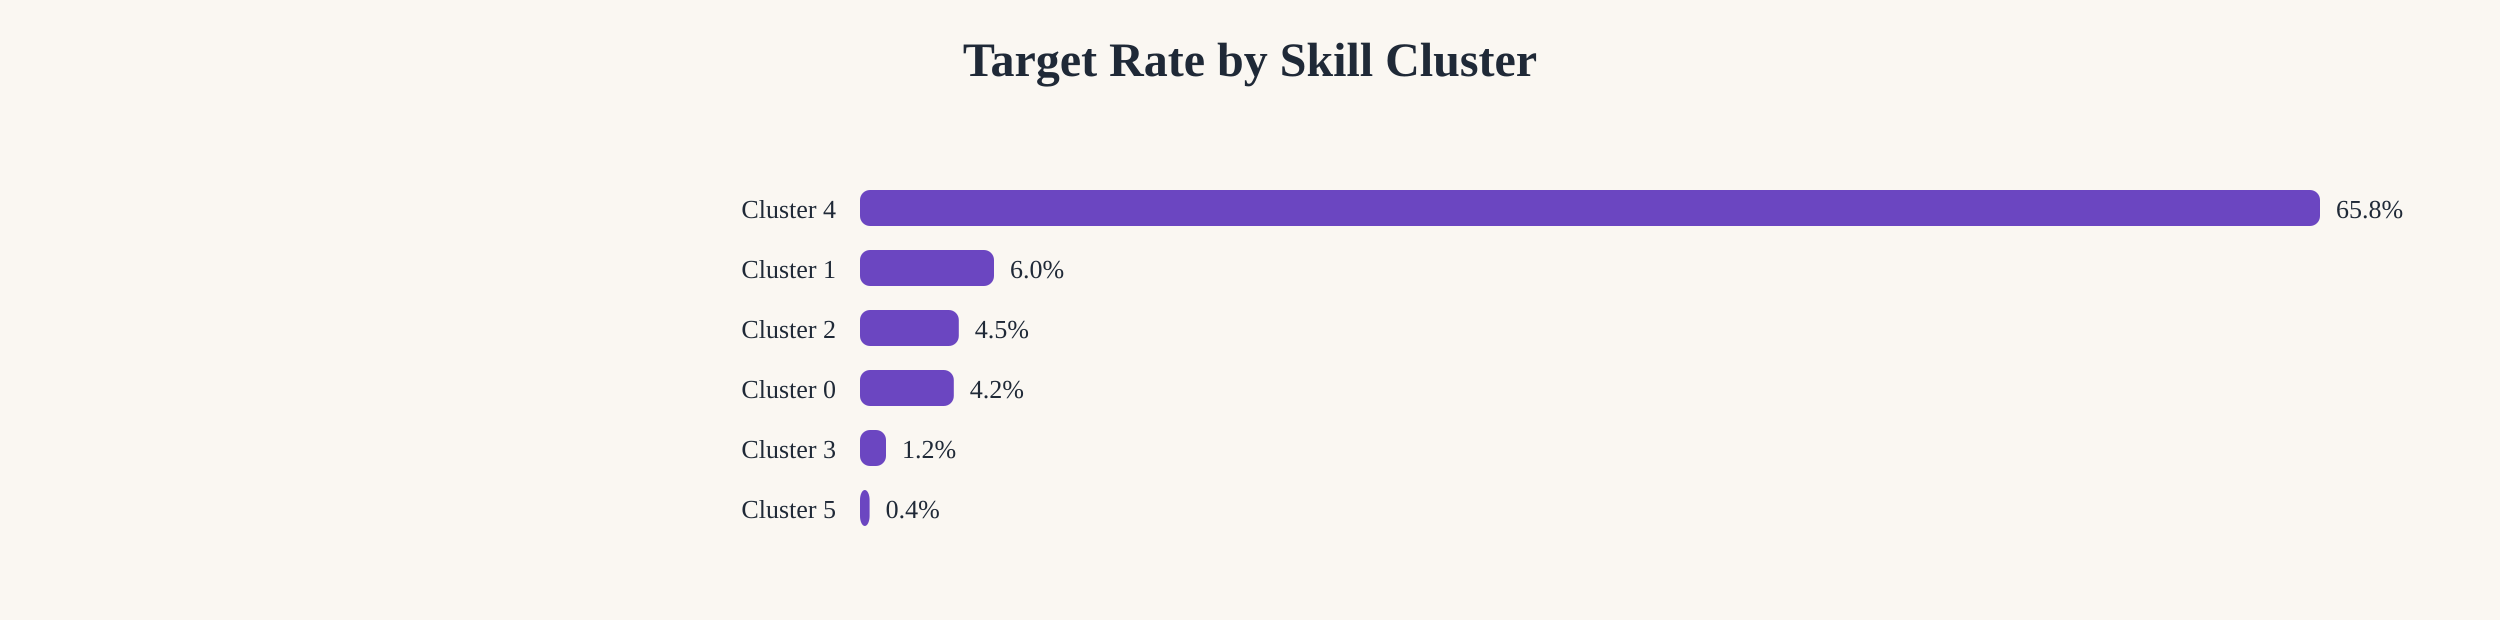
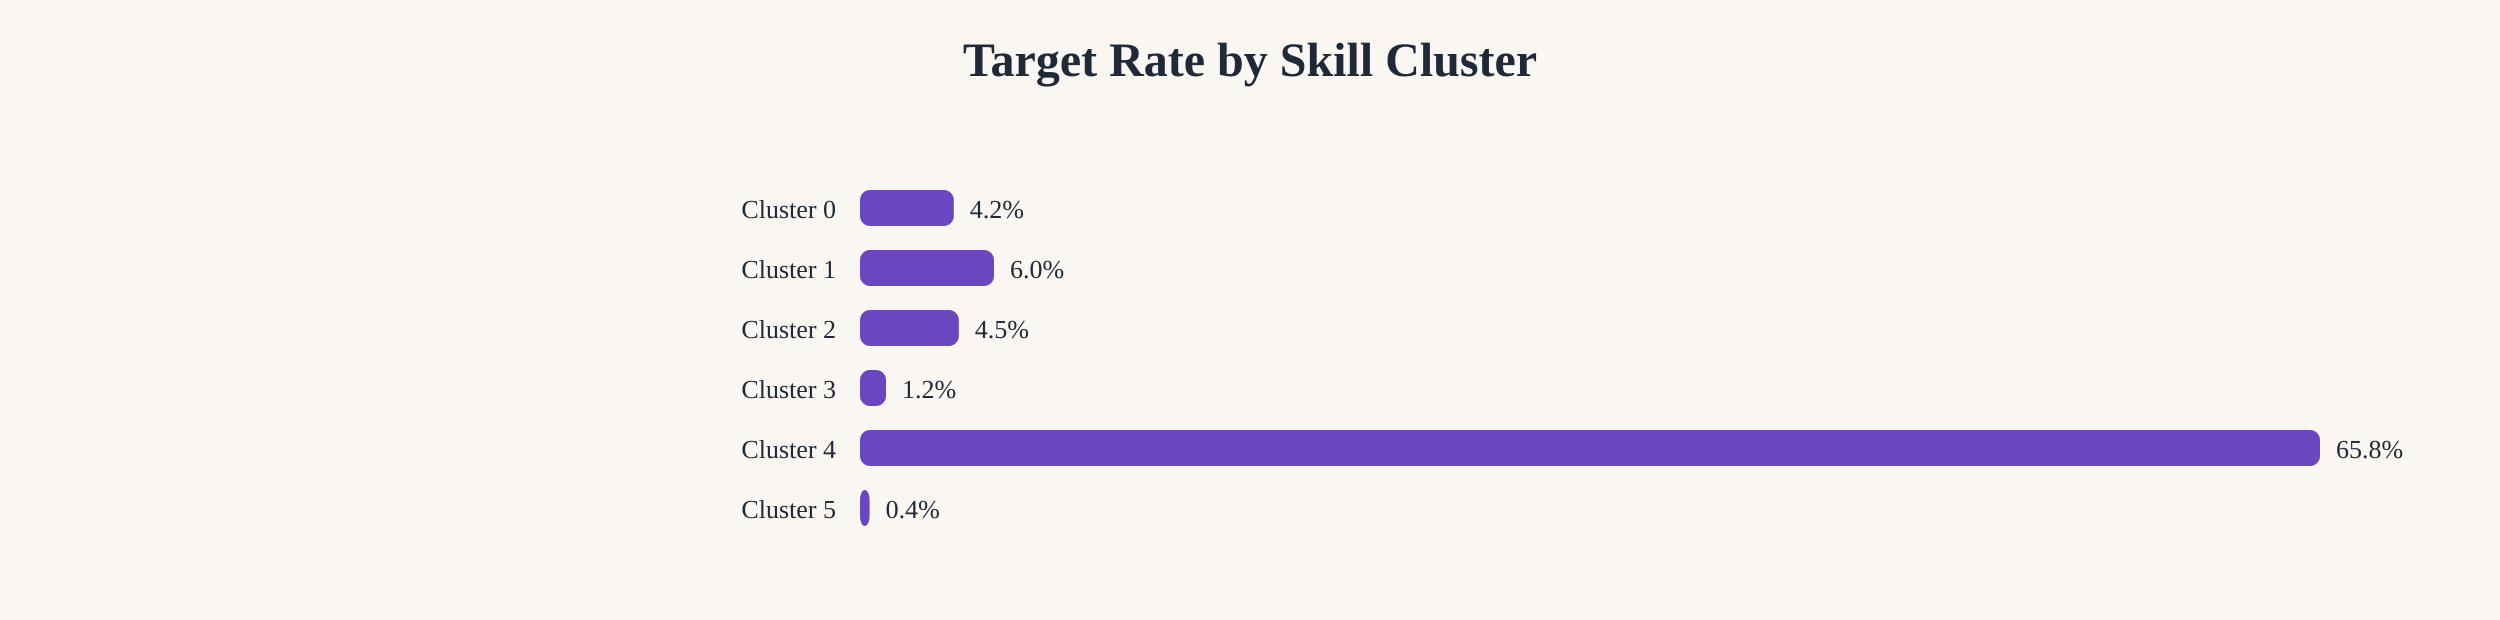
<svg xmlns="http://www.w3.org/2000/svg" width="1250" height="310" viewBox="0 0 1250 310">
  <rect width="1250" height="310" fill="#faf7f2" />
  <text x="625.0" y="38" text-anchor="middle" font-size="24" font-weight="700" fill="#1f2937">Target Rate by Skill Cluster</text>
-   <text x="418" y="109" text-anchor="end" font-size="13" fill="#1f2937">Cluster 4</text>
-   <rect x="430" y="95" width="730.0" height="18" rx="5" fill="#6b46c1" />
-   <text x="1168.0" y="109" font-size="13" fill="#1f2937">65.8%</text>
+   <text x="418" y="109" text-anchor="end" font-size="13" fill="#1f2937">Cluster 0</text>
+   <rect x="430" y="95" width="46.9" height="18" rx="5" fill="#6b46c1" />
+   <text x="484.9" y="109" font-size="13" fill="#1f2937">4.2%</text>
  <text x="418" y="139" text-anchor="end" font-size="13" fill="#1f2937">Cluster 1</text>
  <rect x="430" y="125" width="67.0" height="18" rx="5" fill="#6b46c1" />
  <text x="505.0" y="139" font-size="13" fill="#1f2937">6.0%</text>
  <text x="418" y="169" text-anchor="end" font-size="13" fill="#1f2937">Cluster 2</text>
  <rect x="430" y="155" width="49.4" height="18" rx="5" fill="#6b46c1" />
  <text x="487.4" y="169" font-size="13" fill="#1f2937">4.5%</text>
-   <text x="418" y="199" text-anchor="end" font-size="13" fill="#1f2937">Cluster 0</text>
-   <rect x="430" y="185" width="46.9" height="18" rx="5" fill="#6b46c1" />
-   <text x="484.9" y="199" font-size="13" fill="#1f2937">4.2%</text>
-   <text x="418" y="229" text-anchor="end" font-size="13" fill="#1f2937">Cluster 3</text>
-   <rect x="430" y="215" width="13.0" height="18" rx="5" fill="#6b46c1" />
-   <text x="451.0" y="229" font-size="13" fill="#1f2937">1.2%</text>
+   <text x="418" y="199" text-anchor="end" font-size="13" fill="#1f2937">Cluster 3</text>
+   <rect x="430" y="185" width="13.0" height="18" rx="5" fill="#6b46c1" />
+   <text x="451.0" y="199" font-size="13" fill="#1f2937">1.2%</text>
+   <text x="418" y="229" text-anchor="end" font-size="13" fill="#1f2937">Cluster 4</text>
+   <rect x="430" y="215" width="730.0" height="18" rx="5" fill="#6b46c1" />
+   <text x="1168.0" y="229" font-size="13" fill="#1f2937">65.8%</text>
  <text x="418" y="259" text-anchor="end" font-size="13" fill="#1f2937">Cluster 5</text>
  <rect x="430" y="245" width="4.8" height="18" rx="5" fill="#6b46c1" />
  <text x="442.8" y="259" font-size="13" fill="#1f2937">0.4%</text>
</svg>
